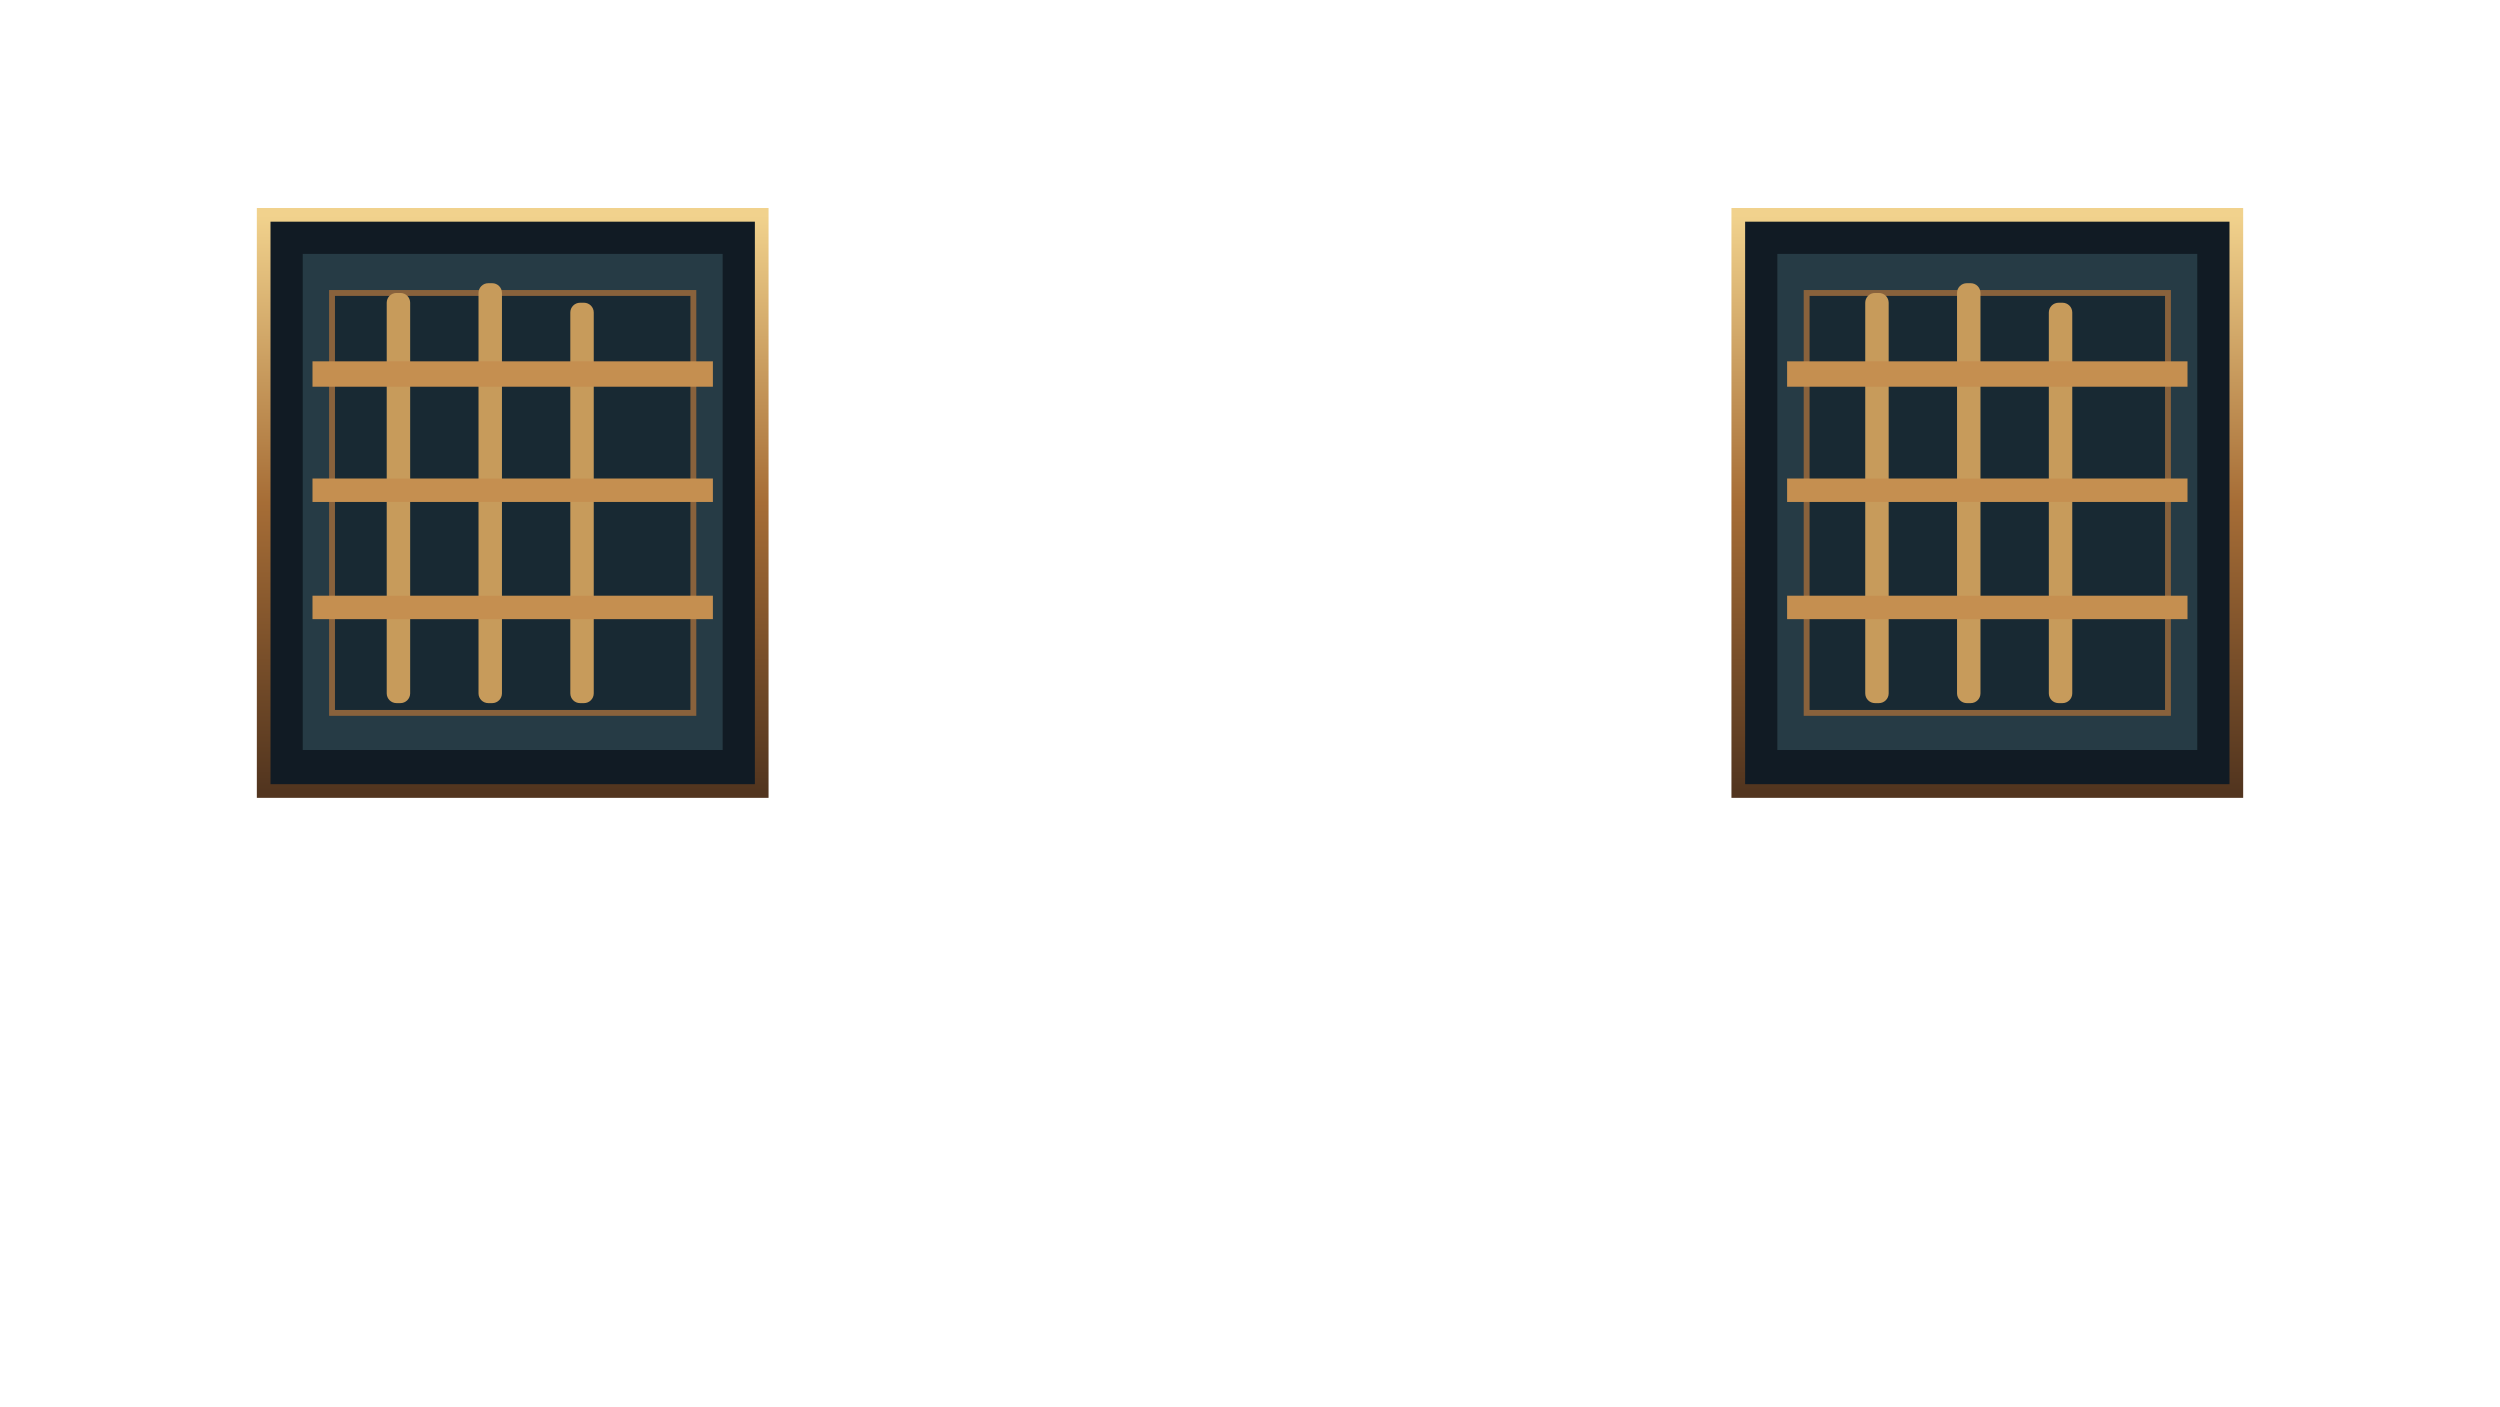
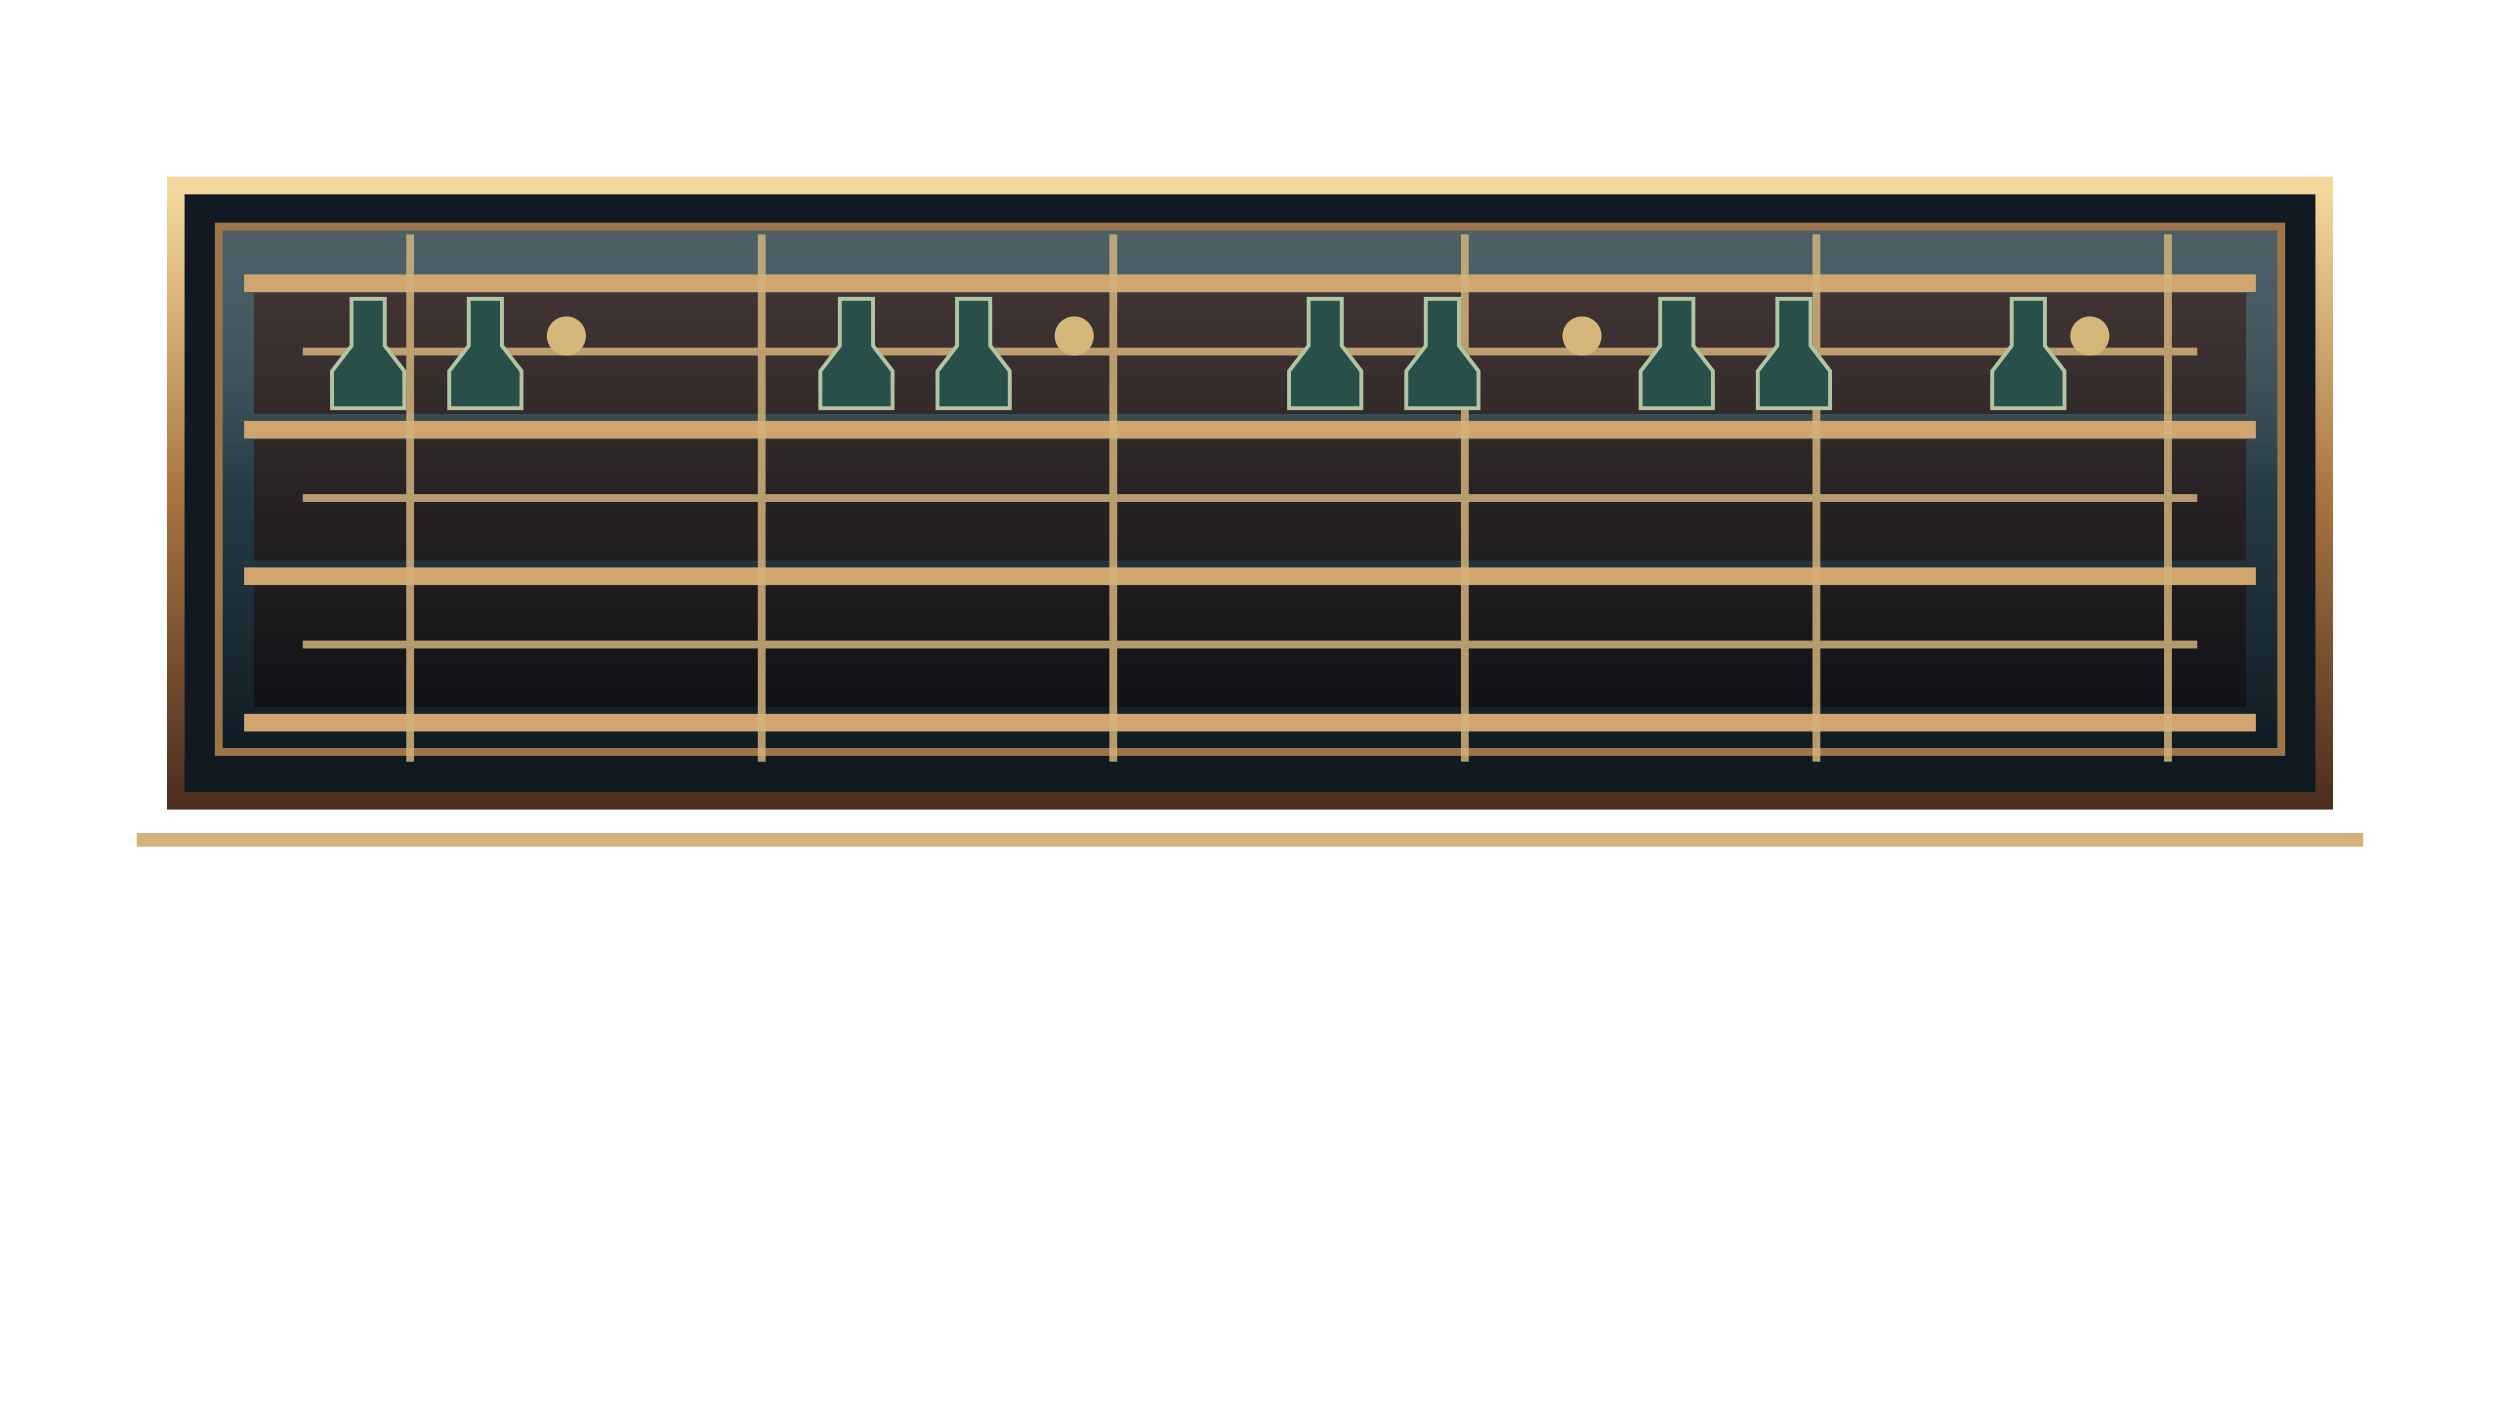
<svg xmlns="http://www.w3.org/2000/svg" viewBox="0 0 1280 720">
  <defs>
-     <linearGradient id="wall" x2="0" y2="1">
-       <stop stop-color="#17232c" />
-       <stop offset="1" stop-color="#422d2d" />
-     </linearGradient>
-     <linearGradient id="floor" x2="0" y2="1">
-       <stop stop-color="#5c3c3b" />
-       <stop offset="1" stop-color="#101820" />
+     <linearGradient id="mirror" x2="0" y2="1">
+       <stop stop-color="#8aa3a9" stop-opacity=".5" />
+       <stop offset=".5" stop-color="#29414a" stop-opacity=".85" />
+       <stop offset="1" stop-color="#101b23" />
    </linearGradient>
    <linearGradient id="brass" x2="0" y2="1">
-       <stop stop-color="#f1d28d" />
-       <stop offset=".5" stop-color="#a66d36" />
-       <stop offset="1" stop-color="#52351f" />
+       <stop stop-color="#f4d99e" />
+       <stop offset=".5" stop-color="#a87542" />
+       <stop offset="1" stop-color="#4e3020" />
    </linearGradient>
-     <linearGradient id="bottle" x2="0" y2="1">
-       <stop stop-color="#8dbb9b" stop-opacity=".8" />
-       <stop offset="1" stop-color="#234c47" />
+     <linearGradient id="shelf" x2="0" y2="1">
+       <stop stop-color="#3e2a27" />
+       <stop offset="1" stop-color="#110f12" />
    </linearGradient>
-     <radialGradient id="glow">
-       <stop stop-color="#e99c58" stop-opacity=".65" />
-       <stop offset="1" stop-color="#e99c58" stop-opacity="0" />
-     </radialGradient>
  </defs>
  <g>
-     <path d="M135 110H390V405H135Z" fill="#111b24" stroke="url(#brass)" stroke-width="7" />
-     <path d="M155 130H370V384H155Z" fill="#263b45" />
-     <path d="M890 110H1145V405H890Z" fill="#111b24" stroke="url(#brass)" stroke-width="7" />
-     <path d="M910 130H1125V384H910Z" fill="#263b45" />
-     <path d="M170 150H355V365H170ZM925 150H1110V365H925Z" fill="#182933" stroke="#89623c" stroke-width="3" />
+     <path d="M90 95H1190V410H90Z" fill="#111a22" stroke="url(#brass)" stroke-width="9" />
+     <path d="M112 116H1168V385H112Z" fill="url(#mirror)" stroke="#9d7549" stroke-width="4" />
+     <path d="M125 145H1155M125 220H1155M125 295H1155M125 370H1155" stroke="#d1a66e" stroke-width="9" />
+     <path d="M130 150H1150V212H130ZM130 225H1150V287H130ZM130 300H1150V362H130Z" fill="url(#shelf)" opacity=".8" />
  </g>
-   <g>
-     <rect x="198" y="150" width="12" height="210" rx="5" fill="#c79b5b" />
-     <rect x="245" y="145" width="12" height="215" rx="5" fill="#c79b5b" />
-     <rect x="292" y="155" width="12" height="205" rx="5" fill="#c79b5b" />
-     <rect x="955" y="150" width="12" height="210" rx="5" fill="#c79b5b" />
-     <rect x="1002" y="145" width="12" height="215" rx="5" fill="#c79b5b" />
-     <rect x="1049" y="155" width="12" height="205" rx="5" fill="#c79b5b" />
+   <g stroke="#d2b27a" stroke-width="4" fill="none" opacity=".85">
+     <path d="M210 120V390M390 120V390M570 120V390M750 120V390M930 120V390M1110 120V390" />
+     <path d="M155 180H1125M155 255H1125M155 330H1125" />
  </g>
-   <g fill="#c58f50">
-     <path d="M160 185H365V198H160ZM160 245H365V257H160ZM160 305H365V317H160Z" />
-     <path d="M915 185H1120V198H915ZM915 245H1120V257H915ZM915 305H1120V317H915Z" />
+   <g fill="#294f4a" stroke="#b3c4a2" stroke-width="2">
+     <path d="M180 153H197V177L207 190V209H170V190L180 177Z" />
+     <path d="M240 153H257V177L267 190V209H230V190L240 177Z" />
+     <path d="M430 153H447V177L457 190V209H420V190L430 177Z" />
+     <path d="M490 153H507V177L517 190V209H480V190L490 177Z" />
+     <path d="M670 153H687V177L697 190V209H660V190L670 177Z" />
+     <path d="M730 153H747V177L757 190V209H720V190L730 177Z" />
+     <path d="M850 153H867V177L877 190V209H840V190L850 177Z" />
+     <path d="M910 153H927V177L937 190V209H900V190L910 177Z" />
+     <path d="M1030 153H1047V177L1057 190V209H1020V190L1030 177Z" />
  </g>
+   <g fill="#d5b779">
+     <circle cx="290" cy="172" r="10" />
+     <circle cx="550" cy="172" r="10" />
+     <circle cx="810" cy="172" r="10" />
+     <circle cx="1070" cy="172" r="10" />
+   </g>
+   <path d="M70 430H1210" stroke="#d4b17b" stroke-width="7" />
</svg>
